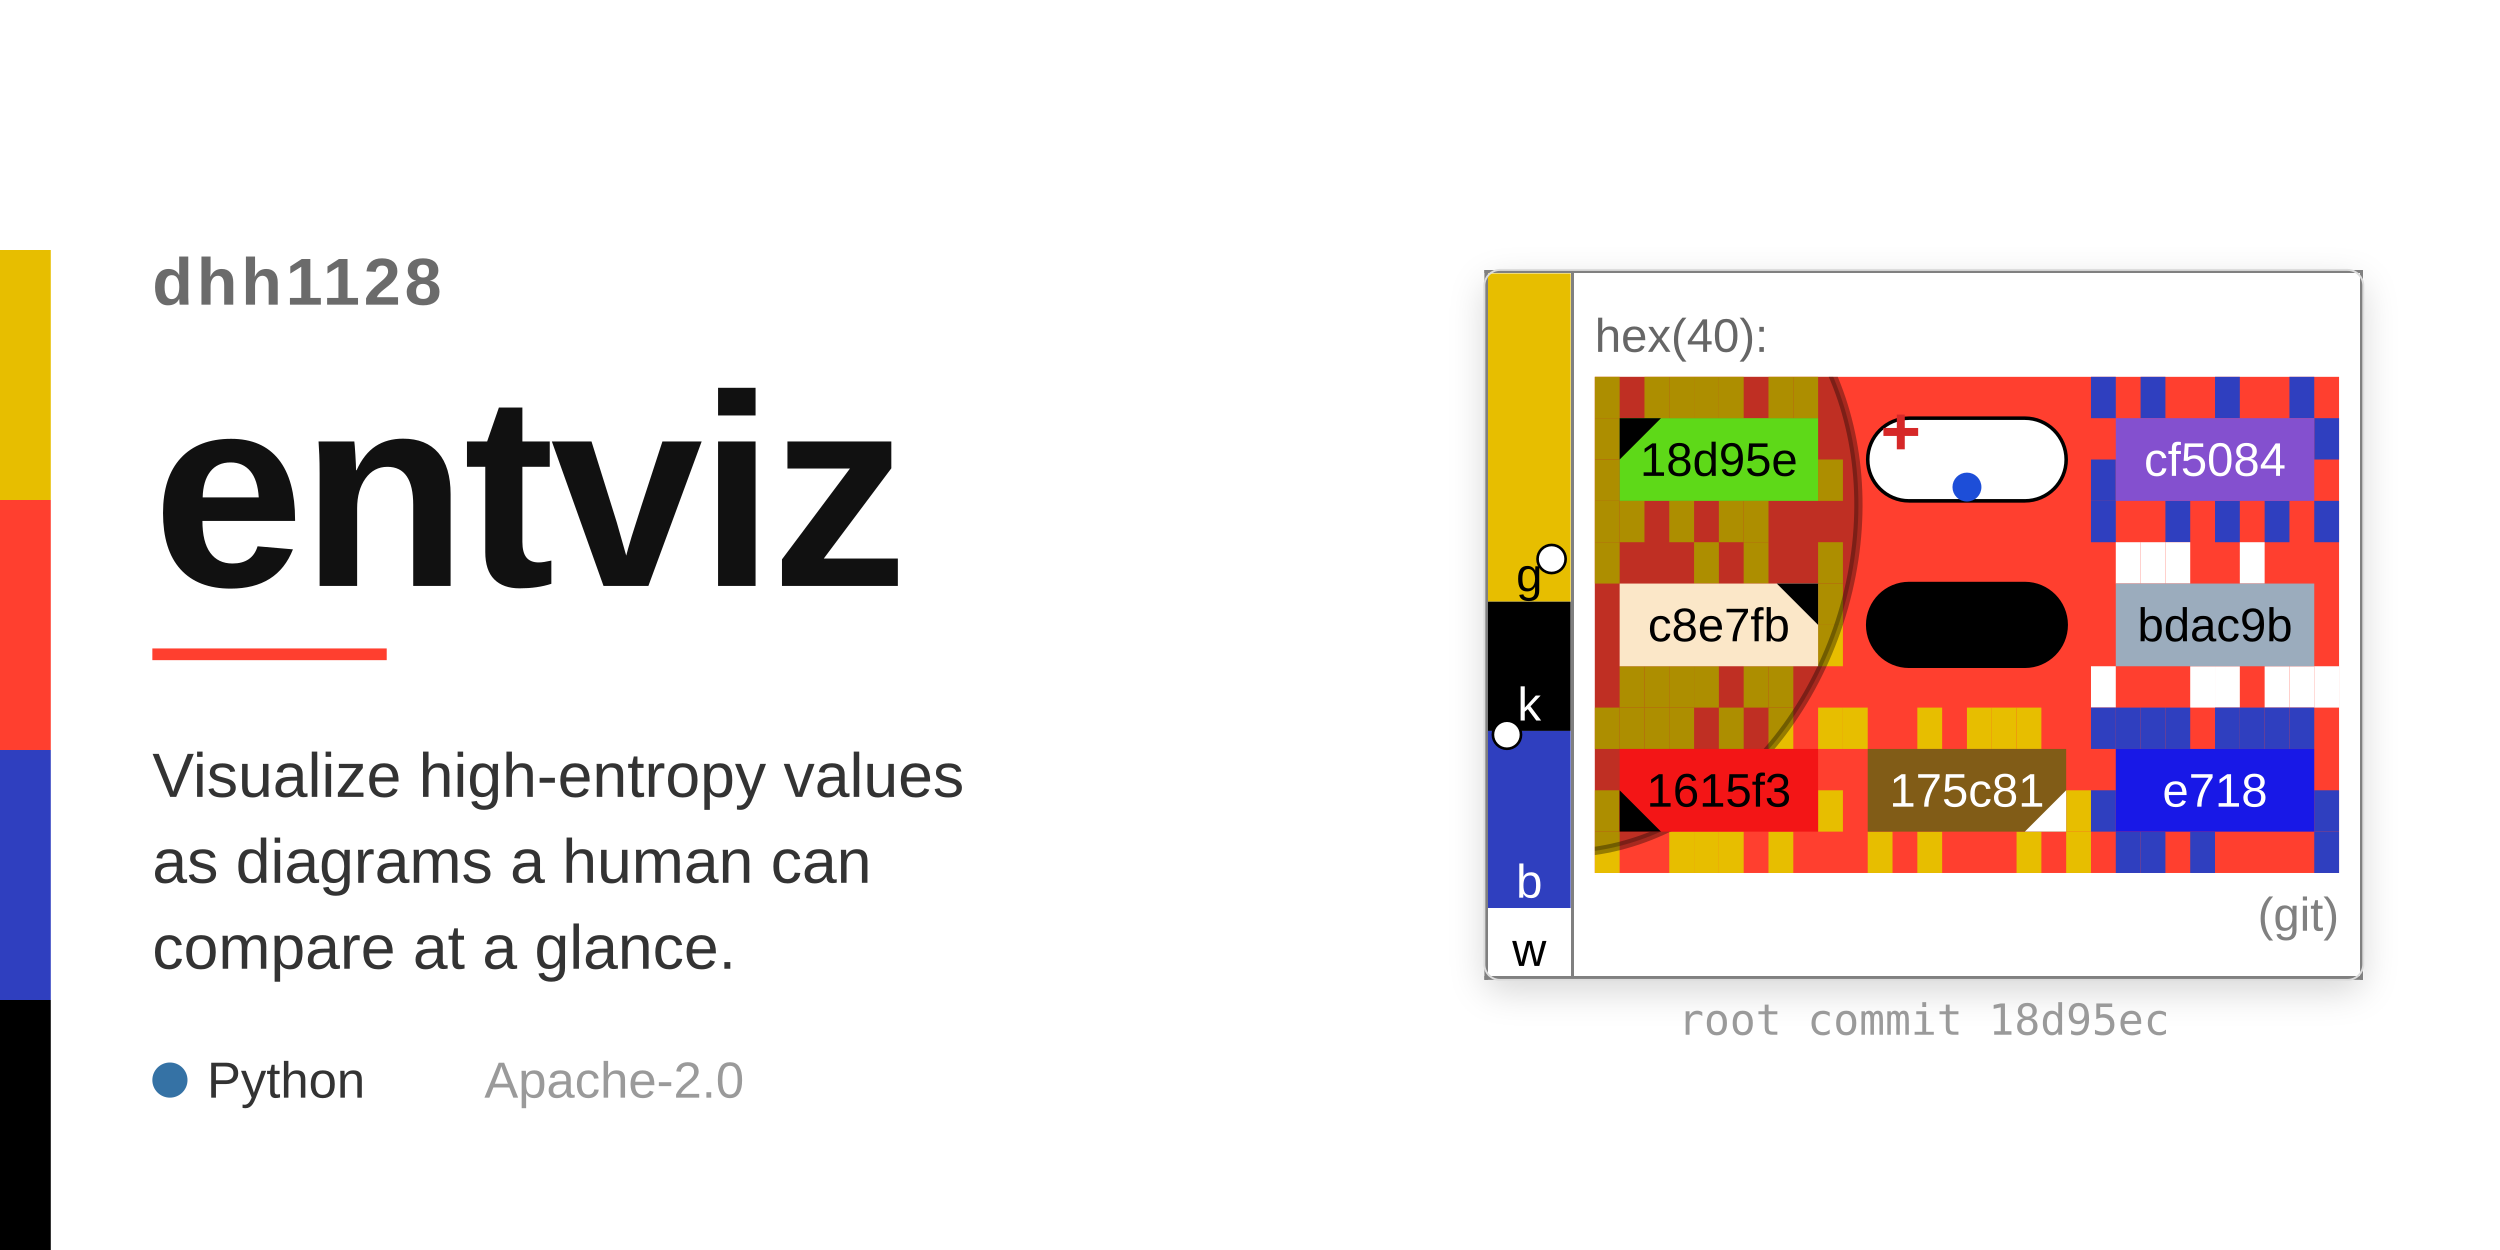
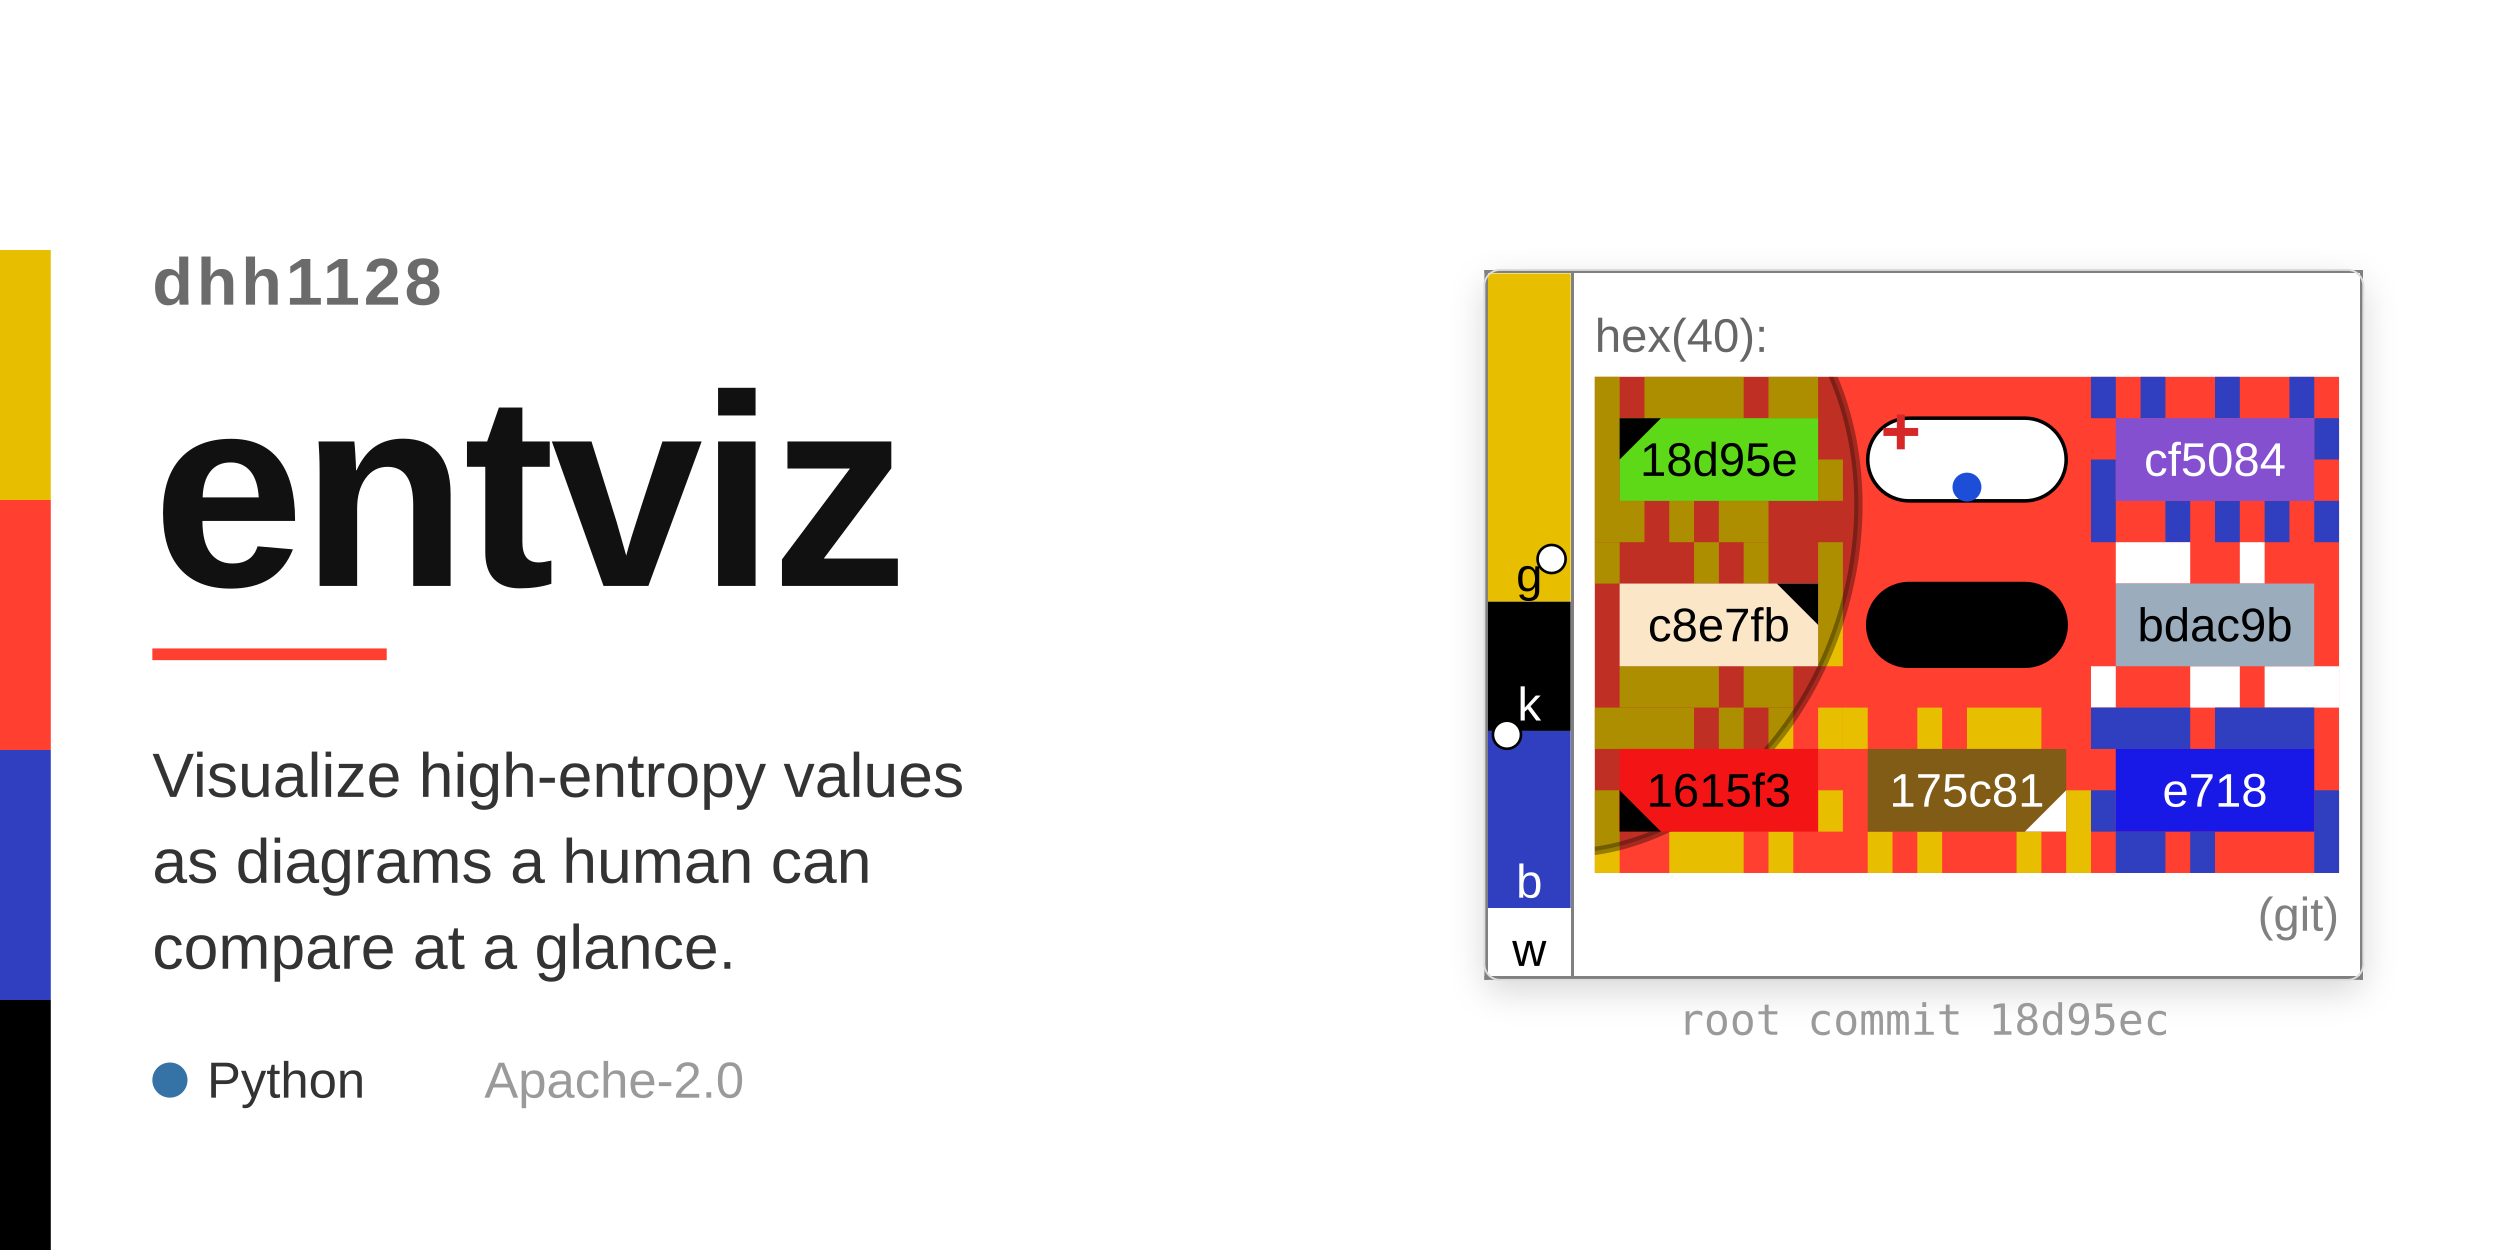
<svg xmlns="http://www.w3.org/2000/svg" width="1280" height="640" viewBox="0 0 1280 640" font-family="'Helvetica Neue', Arial, 'Segoe UI', Roboto, 'DejaVu Sans', sans-serif">
  <defs>
    <filter id="lift" x="-20%" y="-20%" width="140%" height="140%">
      <feDropShadow dx="0" dy="6" stdDeviation="9" flood-color="#000000" flood-opacity="0.16" />
    </filter>
  </defs>
  <rect width="1280" height="640" fill="#ffffff" />
  <rect x="0" y="0.00" width="26" height="128.00" fill="#ffffff" />
  <rect x="0" y="128.00" width="26" height="128.00" fill="#e7be00" />
  <rect x="0" y="256.00" width="26" height="128.00" fill="#ff3f2f" />
  <rect x="0" y="384.00" width="26" height="128.00" fill="#2f3fbf" />
  <rect x="0" y="512.00" width="26" height="128.00" fill="#000000" />
  <rect x="760.0" y="138.2" width="450.0" height="363.5" rx="8" fill="#ffffff" filter="url(#lift)" />
  <svg x="760.0" y="138.2" width="450.0" height="363.5" viewBox="0 0 248 200.333">
    <defs>
      <clipPath id="grid-clip-f589bd6555251ece-3x3">
        <rect x="31.167" y="30.167" width="210" height="140" />
      </clipPath>
    </defs>
    <rect x="0" y="0" width="248" height="200.333" fill="#ffffff" />
    <g data-channel="grid">
      <rect x="31.167" y="30.167" width="210" height="140" fill="#ff3f2f" />
      <g>
-         <rect x="31.167" y="30.167" width="7" height="11.667" fill="#e7be00" />
-         <rect x="45.167" y="30.167" width="7" height="11.667" fill="#e7be00" />
-         <rect x="52.167" y="30.167" width="7" height="11.667" fill="#e7be00" />
-         <rect x="59.167" y="30.167" width="7" height="11.667" fill="#e7be00" />
-         <rect x="66.167" y="30.167" width="7" height="11.667" fill="#e7be00" />
-         <rect x="80.167" y="30.167" width="7" height="11.667" fill="#e7be00" />
-         <rect x="87.167" y="30.167" width="7" height="11.667" fill="#e7be00" />
-         <rect x="94.167" y="53.5" width="7" height="11.667" fill="#e7be00" />
-         <rect x="73.167" y="65.167" width="7" height="11.667" fill="#e7be00" />
-         <rect x="66.167" y="65.167" width="7" height="11.667" fill="#e7be00" />
-         <rect x="52.167" y="65.167" width="7" height="11.667" fill="#e7be00" />
-         <rect x="38.167" y="65.167" width="7" height="11.667" fill="#e7be00" />
-         <rect x="31.167" y="65.167" width="7" height="11.667" fill="#e7be00" />
-         <rect x="31.167" y="53.5" width="7" height="11.667" fill="#e7be00" />
-         <rect x="31.167" y="41.833" width="7" height="11.667" fill="#e7be00" />
-         <rect x="171.167" y="30.167" width="7" height="11.667" fill="#2f3fbf" />
-         <rect x="185.167" y="30.167" width="7" height="11.667" fill="#2f3fbf" />
-         <rect x="206.167" y="30.167" width="7" height="11.667" fill="#2f3fbf" />
-         <rect x="227.167" y="30.167" width="7" height="11.667" fill="#2f3fbf" />
-         <rect x="234.167" y="41.833" width="7" height="11.667" fill="#2f3fbf" />
-         <rect x="234.167" y="65.167" width="7" height="11.667" fill="#2f3fbf" />
-         <rect x="220.167" y="65.167" width="7" height="11.667" fill="#2f3fbf" />
-         <rect x="206.167" y="65.167" width="7" height="11.667" fill="#2f3fbf" />
-         <rect x="192.167" y="65.167" width="7" height="11.667" fill="#2f3fbf" />
-         <rect x="171.167" y="65.167" width="7" height="11.667" fill="#2f3fbf" />
-         <rect x="171.167" y="53.5" width="7" height="11.667" fill="#2f3fbf" />
-         <rect x="31.167" y="76.833" width="7" height="11.667" fill="#e7be00" />
-         <rect x="59.167" y="76.833" width="7" height="11.667" fill="#e7be00" />
-         <rect x="73.167" y="76.833" width="7" height="11.667" fill="#e7be00" />
-         <rect x="94.167" y="76.833" width="7" height="11.667" fill="#e7be00" />
-         <rect x="94.167" y="88.5" width="7" height="11.667" fill="#e7be00" />
-         <rect x="94.167" y="100.167" width="7" height="11.667" fill="#e7be00" />
-         <rect x="80.167" y="111.833" width="7" height="11.667" fill="#e7be00" />
-         <rect x="73.167" y="111.833" width="7" height="11.667" fill="#e7be00" />
-         <rect x="59.167" y="111.833" width="7" height="11.667" fill="#e7be00" />
-         <rect x="52.167" y="111.833" width="7" height="11.667" fill="#e7be00" />
-         <rect x="45.167" y="111.833" width="7" height="11.667" fill="#e7be00" />
-         <rect x="38.167" y="111.833" width="7" height="11.667" fill="#e7be00" />
-         <rect x="178.167" y="76.833" width="7" height="11.667" fill="#ffffff" />
-         <rect x="185.167" y="76.833" width="7" height="11.667" fill="#ffffff" />
-         <rect x="192.167" y="76.833" width="7" height="11.667" fill="#ffffff" />
-         <rect x="213.167" y="76.833" width="7" height="11.667" fill="#ffffff" />
-         <rect x="234.167" y="111.833" width="7" height="11.667" fill="#ffffff" />
-         <rect x="227.167" y="111.833" width="7" height="11.667" fill="#ffffff" />
-         <rect x="220.167" y="111.833" width="7" height="11.667" fill="#ffffff" />
-         <rect x="206.167" y="111.833" width="7" height="11.667" fill="#ffffff" />
-         <rect x="199.167" y="111.833" width="7" height="11.667" fill="#ffffff" />
-         <rect x="171.167" y="111.833" width="7" height="11.667" fill="#ffffff" />
-         <rect x="31.167" y="123.5" width="7" height="11.667" fill="#e7be00" />
-         <rect x="38.167" y="123.5" width="7" height="11.667" fill="#e7be00" />
-         <rect x="45.167" y="123.5" width="7" height="11.667" fill="#e7be00" />
-         <rect x="52.167" y="123.5" width="7" height="11.667" fill="#e7be00" />
-         <rect x="66.167" y="123.5" width="7" height="11.667" fill="#e7be00" />
-         <rect x="80.167" y="123.5" width="7" height="11.667" fill="#e7be00" />
-         <rect x="94.167" y="123.5" width="7" height="11.667" fill="#e7be00" />
-         <rect x="94.167" y="146.833" width="7" height="11.667" fill="#e7be00" />
-         <rect x="80.167" y="158.5" width="7" height="11.667" fill="#e7be00" />
-         <rect x="66.167" y="158.5" width="7" height="11.667" fill="#e7be00" />
-         <rect x="59.167" y="158.5" width="7" height="11.667" fill="#e7be00" />
-         <rect x="52.167" y="158.5" width="7" height="11.667" fill="#e7be00" />
-         <rect x="31.167" y="158.5" width="7" height="11.667" fill="#e7be00" />
-         <rect x="31.167" y="146.833" width="7" height="11.667" fill="#e7be00" />
-         <rect x="101.167" y="123.5" width="7" height="11.667" fill="#e7be00" />
-         <rect x="122.167" y="123.5" width="7" height="11.667" fill="#e7be00" />
-         <rect x="136.167" y="123.5" width="7" height="11.667" fill="#e7be00" />
-         <rect x="143.167" y="123.5" width="7" height="11.667" fill="#e7be00" />
-         <rect x="150.167" y="123.5" width="7" height="11.667" fill="#e7be00" />
-         <rect x="164.167" y="146.833" width="7" height="11.667" fill="#e7be00" />
-         <rect x="164.167" y="158.5" width="7" height="11.667" fill="#e7be00" />
-         <rect x="150.167" y="158.5" width="7" height="11.667" fill="#e7be00" />
-         <rect x="122.167" y="158.5" width="7" height="11.667" fill="#e7be00" />
-         <rect x="108.167" y="158.5" width="7" height="11.667" fill="#e7be00" />
-         <rect x="171.167" y="123.5" width="7" height="11.667" fill="#2f3fbf" />
-         <rect x="178.167" y="123.5" width="7" height="11.667" fill="#2f3fbf" />
-         <rect x="185.167" y="123.5" width="7" height="11.667" fill="#2f3fbf" />
-         <rect x="192.167" y="123.5" width="7" height="11.667" fill="#2f3fbf" />
-         <rect x="206.167" y="123.5" width="7" height="11.667" fill="#2f3fbf" />
-         <rect x="213.167" y="123.5" width="7" height="11.667" fill="#2f3fbf" />
-         <rect x="220.167" y="123.5" width="7" height="11.667" fill="#2f3fbf" />
-         <rect x="227.167" y="123.5" width="7" height="11.667" fill="#2f3fbf" />
-         <rect x="234.167" y="146.833" width="7" height="11.667" fill="#2f3fbf" />
-         <rect x="234.167" y="158.5" width="7" height="11.667" fill="#2f3fbf" />
-         <rect x="199.167" y="158.5" width="7" height="11.667" fill="#2f3fbf" />
-         <rect x="185.167" y="158.5" width="7" height="11.667" fill="#2f3fbf" />
-         <rect x="178.167" y="158.5" width="7" height="11.667" fill="#2f3fbf" />
-         <rect x="171.167" y="146.833" width="7" height="11.667" fill="#2f3fbf" />
+         <path fill="#e7be00" d="M31.167 30.167h7v11.667h-7zM45.167 30.167h7v11.667h-7zM52.167 30.167h7v11.667h-7zM59.167 30.167h7v11.667h-7zM66.167 30.167h7v11.667h-7zM80.167 30.167h7v11.667h-7zM87.167 30.167h7v11.667h-7zM94.167 53.5h7v11.667h-7zM73.167 65.167h7v11.667h-7zM66.167 65.167h7v11.667h-7zM52.167 65.167h7v11.667h-7zM38.167 65.167h7v11.667h-7zM31.167 65.167h7v11.667h-7zM31.167 53.5h7v11.667h-7zM31.167 41.833h7v11.667h-7z" />
+         <path fill="#2f3fbf" d="M171.167 30.167h7v11.667h-7zM185.167 30.167h7v11.667h-7zM206.167 30.167h7v11.667h-7zM227.167 30.167h7v11.667h-7zM234.167 41.833h7v11.667h-7zM234.167 65.167h7v11.667h-7zM220.167 65.167h7v11.667h-7zM206.167 65.167h7v11.667h-7zM192.167 65.167h7v11.667h-7zM171.167 65.167h7v11.667h-7zM171.167 53.5h7v11.667h-7z" />
+         <path fill="#e7be00" d="M31.167 76.833h7v11.667h-7zM59.167 76.833h7v11.667h-7zM73.167 76.833h7v11.667h-7zM94.167 76.833h7v11.667h-7zM94.167 88.5h7v11.667h-7zM94.167 100.167h7v11.667h-7zM80.167 111.833h7v11.667h-7zM73.167 111.833h7v11.667h-7zM59.167 111.833h7v11.667h-7zM52.167 111.833h7v11.667h-7zM45.167 111.833h7v11.667h-7zM38.167 111.833h7v11.667h-7z" />
+         <path fill="#ffffff" d="M178.167 76.833h7v11.667h-7zM185.167 76.833h7v11.667h-7zM192.167 76.833h7v11.667h-7zM213.167 76.833h7v11.667h-7zM234.167 111.833h7v11.667h-7zM227.167 111.833h7v11.667h-7zM220.167 111.833h7v11.667h-7zM206.167 111.833h7v11.667h-7zM199.167 111.833h7v11.667h-7zM171.167 111.833h7v11.667h-7z" />
+         <path fill="#e7be00" d="M31.167 123.5h7v11.667h-7zM38.167 123.5h7v11.667h-7zM45.167 123.5h7v11.667h-7zM52.167 123.5h7v11.667h-7zM66.167 123.5h7v11.667h-7zM80.167 123.5h7v11.667h-7zM94.167 123.5h7v11.667h-7zM94.167 146.833h7v11.667h-7zM80.167 158.5h7v11.667h-7zM66.167 158.5h7v11.667h-7zM59.167 158.5h7v11.667h-7zM52.167 158.5h7v11.667h-7zM31.167 158.5h7v11.667h-7zM31.167 146.833h7v11.667h-7z" />
+         <path fill="#e7be00" d="M101.167 123.5h7v11.667h-7zM122.167 123.5h7v11.667h-7zM136.167 123.5h7v11.667h-7zM143.167 123.5h7v11.667h-7zM150.167 123.5h7v11.667h-7zM164.167 146.833h7v11.667h-7zM164.167 158.5h7v11.667h-7zM150.167 158.5h7v11.667h-7zM122.167 158.5h7v11.667h-7zM108.167 158.5h7v11.667h-7z" />
+         <path fill="#2f3fbf" d="M171.167 123.5h7v11.667h-7zM178.167 123.5h7v11.667h-7zM185.167 123.5h7v11.667h-7zM192.167 123.5h7v11.667h-7zM206.167 123.5h7v11.667h-7zM213.167 123.5h7v11.667h-7zM220.167 123.5h7v11.667h-7zM227.167 123.5h7v11.667h-7zM234.167 146.833h7v11.667h-7zM234.167 158.5h7v11.667h-7zM199.167 158.5h7v11.667h-7zM185.167 158.5h7v11.667h-7zM178.167 158.5h7v11.667h-7zM171.167 146.833h7v11.667h-7z" />
      </g>
      <g clip-path="url(#grid-clip-f589bd6555251ece-3x3)" data-channel="ellipse" data-ellipse-anchor-x="31.167" data-ellipse-anchor-y="76.833" data-ellipse-rx="89.165" data-ellipse-ry="72.619" data-ellipse-rotation-deg="108">
        <ellipse cx="31.167" cy="76.833" rx="89.165" ry="72.619" transform="rotate(108 31.167 76.833)" fill="#000000" stroke="#000000" fill-opacity="0.25" stroke-opacity="0.35" stroke-width="2.333" />
      </g>
      <g>
-         <g data-channel="cell" data-cell-index="0" data-cell-row="0" data-cell-col="0" data-cell-quartile="1">
+         <g data-channel="cell" data-cell-index="0" data-cell-row="0" data-cell-col="0" data-surround-bits="0xf589bd" data-edge-color="#e7be00" data-cell-quartile="1">
          <rect x="38.167" y="41.833" width="56" height="23.333" fill="#5ed918" />
          <text x="66.167" y="53.5" fill="#000000" font-size="13.333" text-anchor="middle" dominant-baseline="central">18d95e</text>
          <polygon points="38.167,41.833 49.833,41.833 38.167,53.5" fill="#000000" />
        </g>
        <g data-channel="cell" data-cell-index="1" data-cell-row="0" data-cell-col="1" data-cell-blank="true" data-cell-blank-map="true">
          <rect x="108.167" y="41.833" width="56" height="23.333" rx="11.667" ry="11.667" fill="#ffffff" stroke="#000000" stroke-width="1" />
          <circle cx="136.167" cy="61.278" r="4.083" fill="#1d4ed8" data-blank-map-min="2,1" />
          <path d="M 112.6,45.722 H 122.4 M 117.5,40.822 V 50.622" fill="none" stroke="#d62828" stroke-width="2.246" stroke-linecap="butt" data-blank-map-max="0,0" />
        </g>
-         <g data-channel="cell" data-cell-index="2" data-cell-row="0" data-cell-col="2">
+         <g data-channel="cell" data-cell-index="2" data-cell-row="0" data-cell-col="2" data-surround-bits="0x655525" data-edge-color="#2f3fbf">
          <rect x="178.167" y="41.833" width="56" height="23.333" fill="#8450cf" />
          <text x="206.167" y="53.5" fill="#ffffff" font-size="13.333" text-anchor="middle" dominant-baseline="central">cf5084</text>
        </g>
-         <g data-channel="cell" data-cell-index="3" data-cell-row="1" data-cell-col="0" data-cell-quartile="2">
+         <g data-channel="cell" data-cell-index="3" data-cell-row="1" data-cell-col="0" data-surround-bits="0x1ece51" data-edge-color="#e7be00" data-cell-quartile="2">
          <rect x="38.167" y="88.5" width="56" height="23.333" fill="#fbe7c8" />
          <text x="66.167" y="100.167" fill="#000000" font-size="13.333" text-anchor="middle" dominant-baseline="central">c8e7fb</text>
          <polygon points="94.167,88.5 82.5,88.5 94.167,100.167" fill="#000000" />
        </g>
        <g data-channel="cell" data-cell-index="4" data-cell-row="1" data-cell-col="1" data-cell-blank="true">
          <rect x="108.167" y="88.5" width="56" height="23.333" rx="11.667" ry="11.667" fill="#000000" stroke="#000000" stroke-width="1" />
        </g>
-         <g data-channel="cell" data-cell-index="5" data-cell-row="1" data-cell-col="2">
+         <g data-channel="cell" data-cell-index="5" data-cell-row="1" data-cell-col="2" data-surround-bits="0x23704e" data-edge-color="#ffffff">
          <rect x="178.167" y="88.5" width="56" height="23.333" fill="#9bacbd" />
          <text x="206.167" y="100.167" fill="#000000" font-size="13.333" text-anchor="middle" dominant-baseline="central">bdac9b</text>
        </g>
-         <g data-channel="cell" data-cell-index="6" data-cell-row="2" data-cell-col="0" data-cell-quartile="4">
+         <g data-channel="cell" data-cell-index="6" data-cell-row="2" data-cell-col="0" data-surround-bits="0x674aaf" data-edge-color="#e7be00" data-cell-quartile="4">
          <rect x="38.167" y="135.167" width="56" height="23.333" fill="#f31516" />
          <text x="66.167" y="146.833" fill="#000000" font-size="13.333" text-anchor="middle" dominant-baseline="central">1615f3</text>
          <polygon points="38.167,158.5 38.167,146.833 49.833,158.5" fill="#000000" />
        </g>
-         <g data-channel="cell" data-cell-index="7" data-cell-row="2" data-cell-col="1" data-cell-quartile="3">
+         <g data-channel="cell" data-cell-index="7" data-cell-row="2" data-cell-col="1" data-surround-bits="0x1458e9" data-edge-color="#e7be00" data-cell-quartile="3">
          <rect x="108.167" y="135.167" width="56" height="23.333" fill="#815c17" />
          <text x="136.167" y="146.833" fill="#ffffff" font-size="13.333" text-anchor="middle" dominant-baseline="central">175c81</text>
          <polygon points="164.167,158.5 164.167,146.833 152.5,158.5" fill="#ffffff" />
        </g>
-         <g data-channel="cell" data-cell-index="8" data-cell-row="2" data-cell-col="2">
+         <g data-channel="cell" data-cell-index="8" data-cell-row="2" data-cell-col="2" data-surround-bits="0x5a19ef" data-edge-color="#2f3fbf">
          <rect x="178.167" y="135.167" width="56" height="23.333" fill="#1818e7" />
          <text x="206.167" y="146.833" fill="#ffffff" font-size="13.333" text-anchor="middle" dominant-baseline="central">e718</text>
        </g>
      </g>
    </g>
    <g data-channel="color-bar" data-bar-slots="16" data-bar-marker-left="10" data-bar-marker-right="6">
      <g data-color-bar-rank="0" data-color-bar-band="G">
        <rect x="1" y="1" width="23.333" height="92.608" fill="#e7be00" />
        <text x="12.667" y="90.675" fill="#000000" font-size="13.333" text-anchor="middle" data-color-bar-letter="true">g</text>
      </g>
      <g data-color-bar-rank="1" data-color-bar-band="K">
        <rect x="1" y="93.608" width="23.333" height="36.476" fill="#000000" />
        <text x="12.667" y="127.151" fill="#ffffff" font-size="13.333" text-anchor="middle" data-color-bar-letter="true">k</text>
      </g>
      <g data-color-bar-rank="2" data-color-bar-band="B">
        <rect x="1" y="130.084" width="23.333" height="49.988" fill="#2f3fbf" />
        <text x="12.667" y="177.138" fill="#ffffff" font-size="13.333" text-anchor="middle" data-color-bar-letter="true">b</text>
      </g>
      <g data-color-bar-rank="3" data-color-bar-band="W">
        <rect x="1" y="180.071" width="23.333" height="19.262" fill="#ffffff" />
        <text x="12.667" y="196.4" fill="#000000" font-size="13.333" text-anchor="middle" data-color-bar-letter="true">w</text>
      </g>
      <circle cx="6.367" cy="131.156" r="3.967" fill="#ffffff" stroke="#000000" stroke-width="0.75" data-bar-marker="left" />
      <circle cx="18.967" cy="81.573" r="3.967" fill="#ffffff" stroke="#000000" stroke-width="0.75" data-bar-marker="right" />
    </g>
    <g data-channel="label-top">
      <text x="31.167" y="18.5" fill="#666666" font-size="13.333" dominant-baseline="central">hex(40):</text>
    </g>
    <g data-channel="label-bottom">
      <text x="241.167" y="181.833" fill="#666666" font-size="13.333" text-anchor="end" dominant-baseline="central">
        <tspan fill="#808080" data-user-note="git">(git)</tspan>
      </text>
    </g>
    <line x1="0" y1="0.5" x2="248" y2="0.5" stroke="#808080" stroke-width="1" shape-rendering="crispEdges" />
    <line x1="247.5" y1="0" x2="247.5" y2="200.333" stroke="#808080" stroke-width="1" shape-rendering="crispEdges" />
    <line x1="0" y1="199.833" x2="248" y2="199.833" stroke="#808080" stroke-width="1" shape-rendering="crispEdges" />
    <line x1="0.5" y1="0" x2="0.5" y2="200.333" stroke="#808080" stroke-width="1" shape-rendering="crispEdges" />
    <line x1="24.833" y1="0" x2="24.833" y2="200.333" stroke="#808080" stroke-width="1" shape-rendering="crispEdges" />
  </svg>
  <rect x="760.0" y="138.2" width="450.0" height="363.5" rx="8" fill="none" stroke="#dddddd" stroke-width="1" />
  <text x="985.0" y="529.8" font-family="'JetBrains Mono', 'Menlo', 'Consolas', 'DejaVu Sans Mono', monospace" font-size="22" fill="#9a9a9a" text-anchor="middle">root commit 18d95ec</text>
  <text x="78" y="156" font-size="34" font-weight="600" fill="#6b6b6b" letter-spacing="2">dhh1128</text>
  <text x="78" y="300" font-size="140" font-weight="800" fill="#111111" letter-spacing="-2">entviz</text>
  <rect x="78" y="332" width="120" height="6" fill="#ff3f2f" />
  <text x="78" y="408" font-size="32" fill="#333333">Visualize high-entropy values</text>
  <text x="78" y="452" font-size="32" fill="#333333">as diagrams a human can</text>
  <text x="78" y="496" font-size="32" fill="#333333">compare at a glance.</text>
  <circle cx="87" cy="553" r="9" fill="#3572A5" />
  <text x="106" y="562" font-size="26" fill="#333333">Python</text>
  <text x="248" y="562" font-size="26" fill="#9a9a9a">Apache-2.0</text>
</svg>
